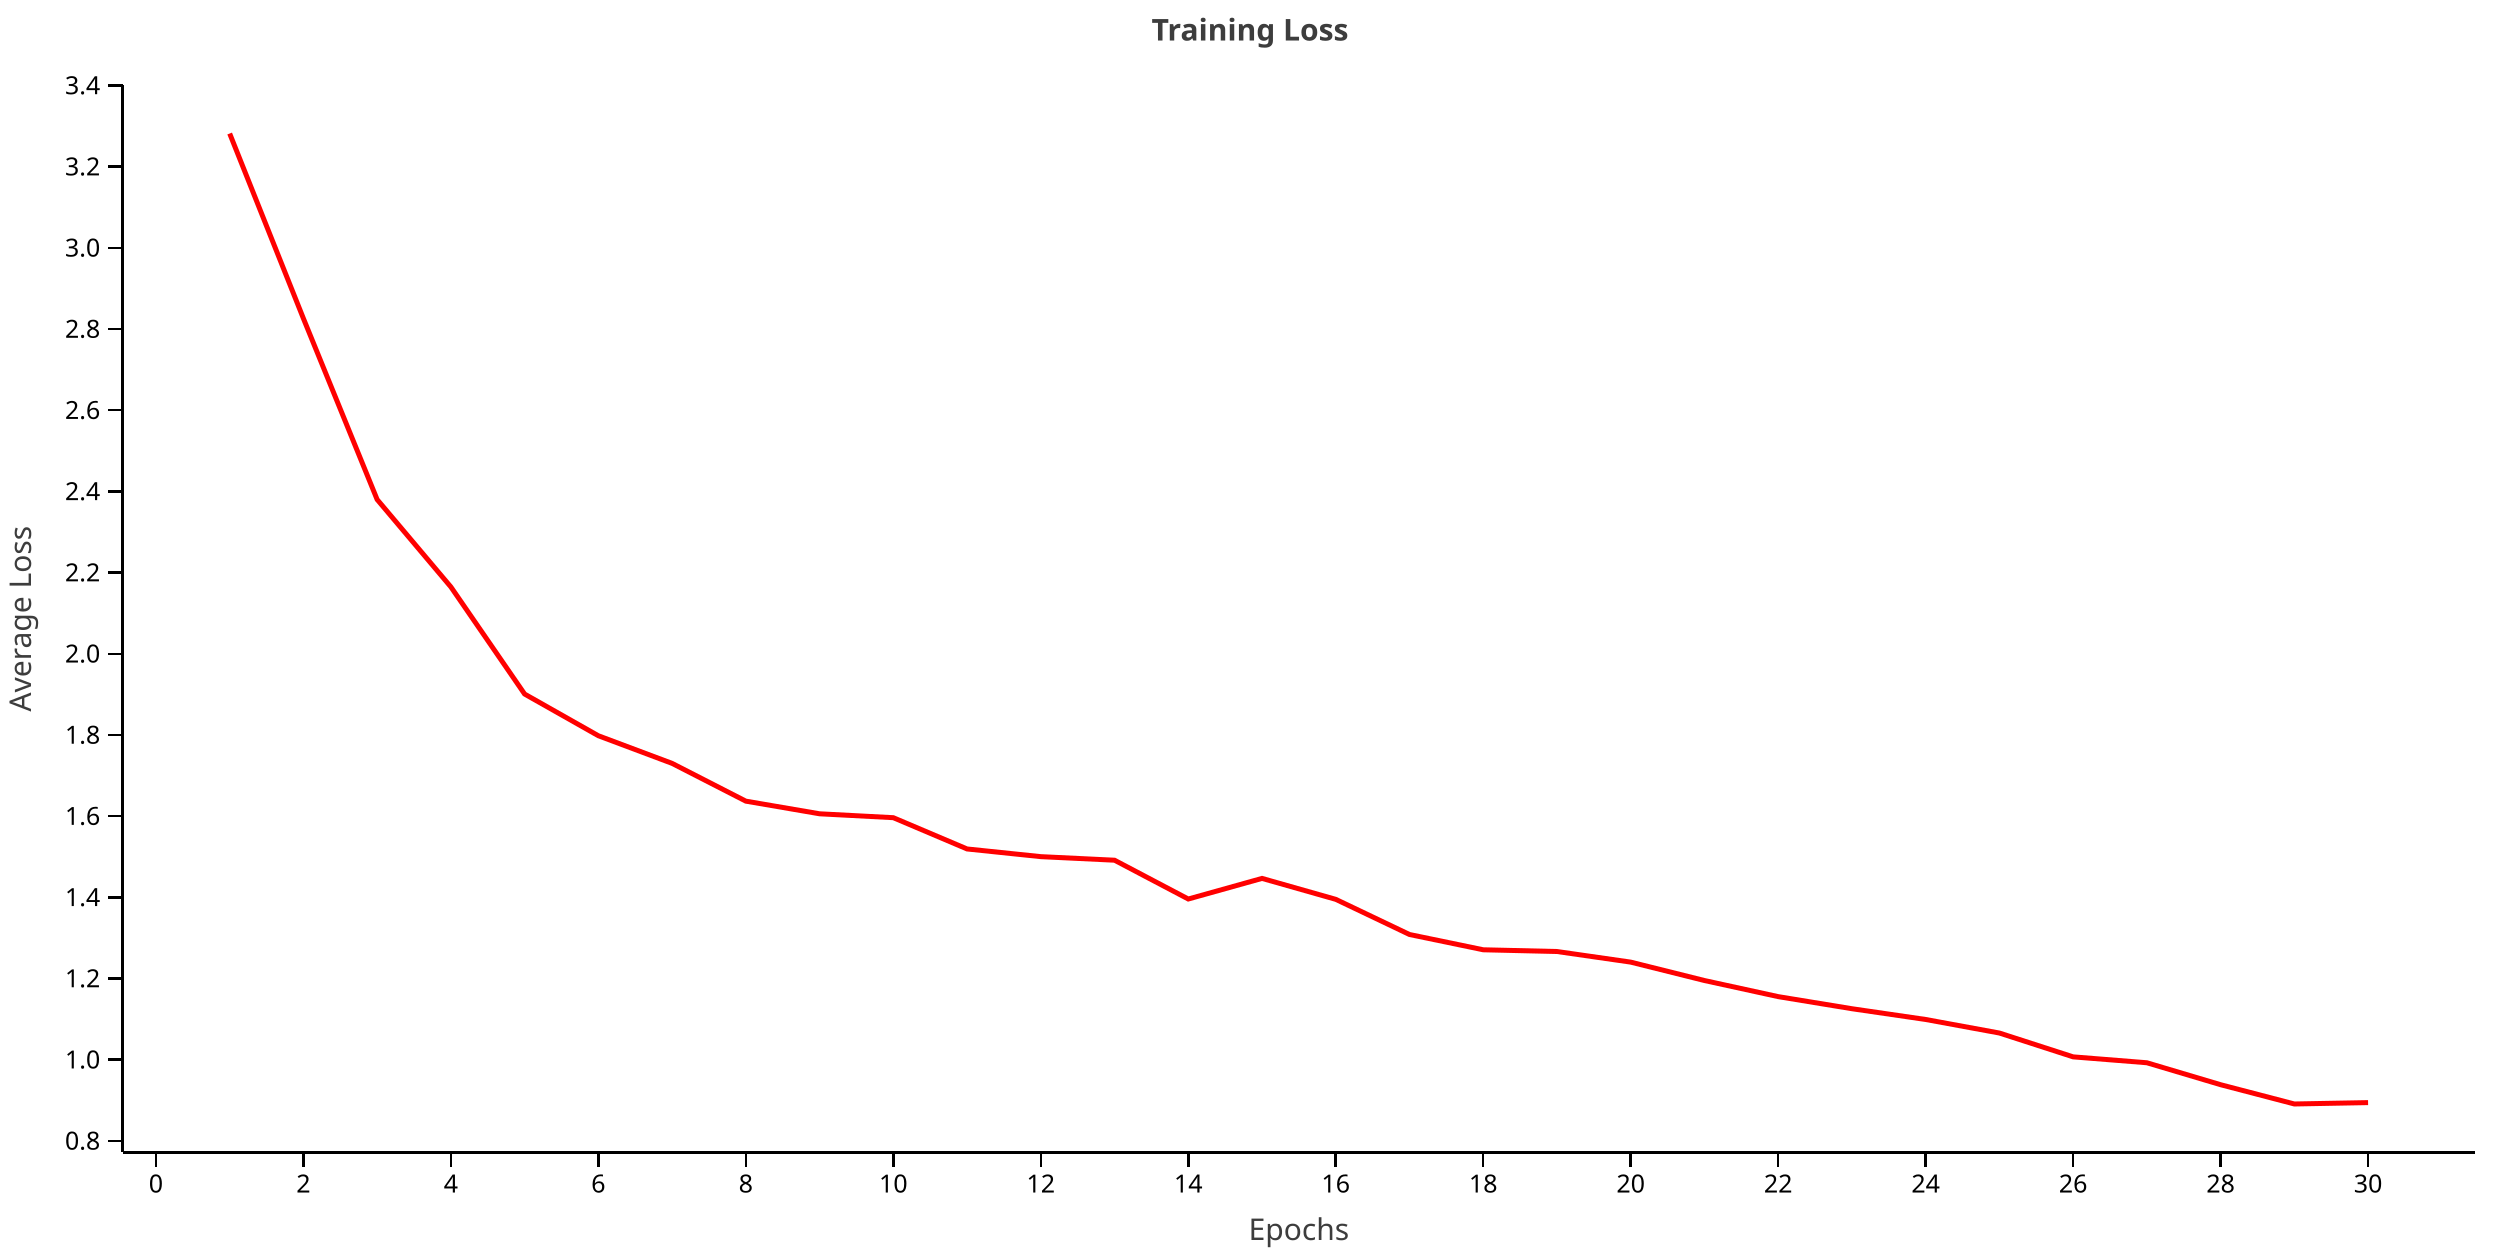
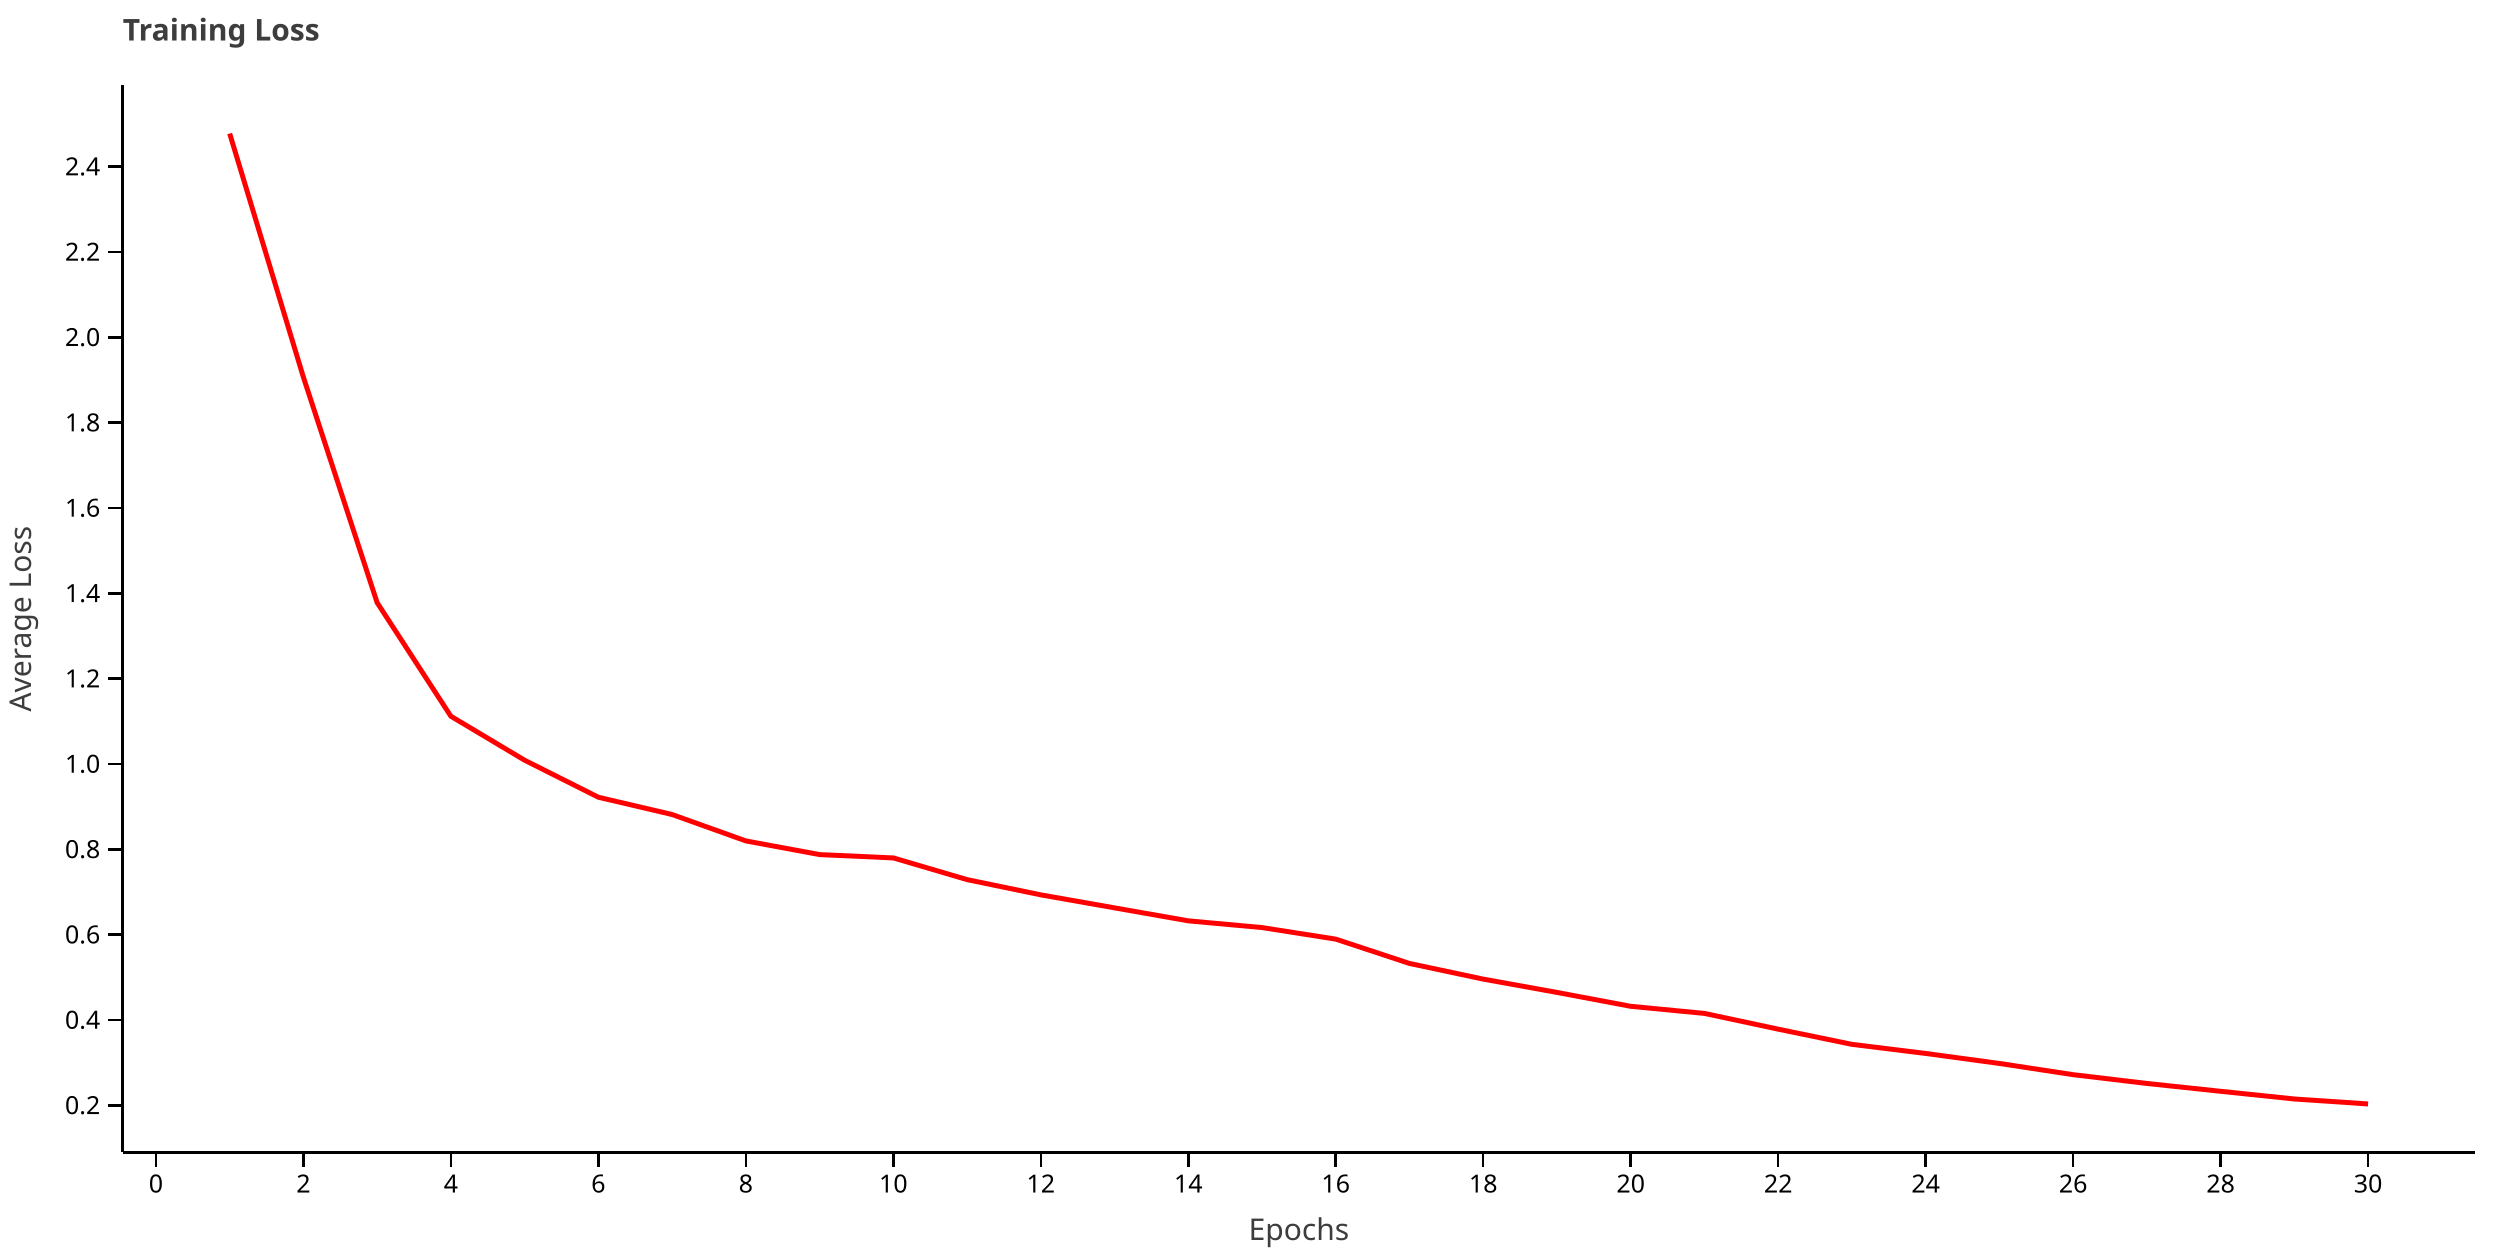
<svg xmlns="http://www.w3.org/2000/svg" class="plt-container" width="1000.0" height="500.0">
  <style type="text/css">
-         .plt-container {
-         font-family: "Lucida Grande", sans-serif;
-         cursor: crosshair;
-         user-select: none;
-         -webkit-user-select: none;
-         -moz-user-select: none;
-         -ms-user-select: none;
-         }
-         .plt-backdrop {
-         fill: white;
-         }
-         .plt-transparent .plt-backdrop {
-         visibility: hidden;
-         }
-         text {
-         font-size: 12px;
-         fill: #3d3d3d;
-         }
-         .plt-data-tooltip text {
-         font-size: 12px;
-         }
-         .plt-axis-tooltip text {
-         font-size: 10px;
-         }
-         .plt-axis line {
-         shape-rendering: crispedges;
-         }
-         .plt-plot-title {
- 
-         font-size: 16.0px;
-         font-weight: bold;
-         }
-         .plt-axis .tick text {
- 
-         font-size: 10.0px;
-         }
-         .plt-axis.small-tick-font .tick text {
- 
-         font-size: 8.0px;
-         }
-         .plt-axis-title text {
- 
-         font-size: 12.0px;
-         }
-         .plt_legend .legend-title text {
- 
-         font-size: 12.0px;
-         font-weight: bold;
-         }
-         .plt_legend text {
- 
-         font-size: 10.0px;
-         }
- 
-     </style>
+   .plt-container {
+ 	font-family: "Lucida Grande", sans-serif;
+ 	cursor: crosshair;
+ 	user-select: none;
+ 	-webkit-user-select: none;
+ 	-moz-user-select: none;
+ 	-ms-user-select: none;
+ }
+ .plt-backdrop {
+    fill: white;
+ }
+ .plt-transparent .plt-backdrop {
+    visibility: hidden;
+ }
+ text {
+ 	font-size: 12px;
+ 	fill: #3d3d3d;
+ 	
+ 	text-rendering: optimizeLegibility;
+ }
+ .plt-data-tooltip text {
+ 	font-size: 12px;
+ }
+ .plt-axis-tooltip text {
+ 	font-size: 10px;
+ }
+ .plt-axis line {
+ 	shape-rendering: crispedges;
+ }
+ .plt-plot-title {
+ 
+   font-size: 16.0px;
+   font-weight: bold;
+ }
+ .plt-axis .tick text {
+ 
+   font-size: 10.0px;
+ }
+ .plt-axis.small-tick-font .tick text {
+ 
+   font-size: 8.0px;
+ }
+ .plt-axis-title text {
+ 
+   font-size: 12.0px;
+ }
+ .plt_legend .legend-title text {
+ 
+   font-size: 12.0px;
+   font-weight: bold;
+ }
+ .plt_legend text {
+ 
+   font-size: 10.0px;
+ }
+ 
+   </style>
  <rect class="plt-backdrop" width="100%" height="100%">
-     </rect>
+   </rect>
  <g class="plt-plot">
-     <g class="plt-plot-title" transform="translate(500.0 12.0 ) ">
-       <text text-anchor="middle" dy="0.35em">
-                 Training Loss
-             </text>
-     </g>
    <g transform="translate(20.0 34.0 ) ">
      <g transform="translate(29.1 427.0 ) " class="plt-axis">
        <g class="tick" transform="translate(13.27288 0.0 ) ">
          <line stroke-width="1.0" stroke="rgb(0,0,0)" stroke-opacity="1.0" x2="0.0" y2="6.0">
-                     </line>
-           <g transform="translate(0.0 9.0 ) ">
-             <text style="fill:#000000;" text-anchor="middle" dy="0.7em">
-                             0
-                         </text>
+           </line>
+           <g transform="translate(0.0 9.0 ) ">
+             <text style="fill:#000000;" text-anchor="middle" dy="0.7em">
+             0
+             </text>
          </g>
        </g>
        <g class="tick" transform="translate(72.26348 0.0 ) ">
          <line stroke-width="1.0" stroke="rgb(0,0,0)" stroke-opacity="1.0" x2="0.0" y2="6.0">
-                     </line>
-           <g transform="translate(0.0 9.0 ) ">
-             <text style="fill:#000000;" text-anchor="middle" dy="0.7em">
-                             2
-                         </text>
+           </line>
+           <g transform="translate(0.0 9.0 ) ">
+             <text style="fill:#000000;" text-anchor="middle" dy="0.7em">
+             2
+             </text>
          </g>
        </g>
        <g class="tick" transform="translate(131.2541 0.0 ) ">
          <line stroke-width="1.0" stroke="rgb(0,0,0)" stroke-opacity="1.0" x2="0.0" y2="6.0">
-                     </line>
-           <g transform="translate(0.0 9.0 ) ">
-             <text style="fill:#000000;" text-anchor="middle" dy="0.7em">
-                             4
-                         </text>
+           </line>
+           <g transform="translate(0.0 9.0 ) ">
+             <text style="fill:#000000;" text-anchor="middle" dy="0.7em">
+             4
+             </text>
          </g>
        </g>
        <g class="tick" transform="translate(190.2447 0.0 ) ">
          <line stroke-width="1.0" stroke="rgb(0,0,0)" stroke-opacity="1.0" x2="0.0" y2="6.0">
-                     </line>
-           <g transform="translate(0.0 9.0 ) ">
-             <text style="fill:#000000;" text-anchor="middle" dy="0.7em">
-                             6
-                         </text>
+           </line>
+           <g transform="translate(0.0 9.0 ) ">
+             <text style="fill:#000000;" text-anchor="middle" dy="0.7em">
+             6
+             </text>
          </g>
        </g>
        <g class="tick" transform="translate(249.2353 0.0 ) ">
          <line stroke-width="1.0" stroke="rgb(0,0,0)" stroke-opacity="1.0" x2="0.0" y2="6.0">
-                     </line>
-           <g transform="translate(0.0 9.0 ) ">
-             <text style="fill:#000000;" text-anchor="middle" dy="0.7em">
-                             8
-                         </text>
+           </line>
+           <g transform="translate(0.0 9.0 ) ">
+             <text style="fill:#000000;" text-anchor="middle" dy="0.7em">
+             8
+             </text>
          </g>
        </g>
        <g class="tick" transform="translate(308.2259 0.0 ) ">
          <line stroke-width="1.0" stroke="rgb(0,0,0)" stroke-opacity="1.0" x2="0.0" y2="6.0">
-                     </line>
-           <g transform="translate(0.0 9.0 ) ">
-             <text style="fill:#000000;" text-anchor="middle" dy="0.7em">
-                             10
-                         </text>
+           </line>
+           <g transform="translate(0.0 9.0 ) ">
+             <text style="fill:#000000;" text-anchor="middle" dy="0.7em">
+             10
+             </text>
          </g>
        </g>
        <g class="tick" transform="translate(367.2165 0.0 ) ">
          <line stroke-width="1.0" stroke="rgb(0,0,0)" stroke-opacity="1.0" x2="0.0" y2="6.0">
-                     </line>
-           <g transform="translate(0.0 9.0 ) ">
-             <text style="fill:#000000;" text-anchor="middle" dy="0.7em">
-                             12
-                         </text>
+           </line>
+           <g transform="translate(0.0 9.0 ) ">
+             <text style="fill:#000000;" text-anchor="middle" dy="0.7em">
+             12
+             </text>
          </g>
        </g>
        <g class="tick" transform="translate(426.2071 0.0 ) ">
          <line stroke-width="1.0" stroke="rgb(0,0,0)" stroke-opacity="1.0" x2="0.0" y2="6.0">
-                     </line>
-           <g transform="translate(0.0 9.0 ) ">
-             <text style="fill:#000000;" text-anchor="middle" dy="0.7em">
-                             14
-                         </text>
+           </line>
+           <g transform="translate(0.0 9.0 ) ">
+             <text style="fill:#000000;" text-anchor="middle" dy="0.7em">
+             14
+             </text>
          </g>
        </g>
        <g class="tick" transform="translate(485.1976 0.0 ) ">
          <line stroke-width="1.0" stroke="rgb(0,0,0)" stroke-opacity="1.0" x2="0.0" y2="6.0">
-                     </line>
-           <g transform="translate(0.0 9.0 ) ">
-             <text style="fill:#000000;" text-anchor="middle" dy="0.7em">
-                             16
-                         </text>
+           </line>
+           <g transform="translate(0.0 9.0 ) ">
+             <text style="fill:#000000;" text-anchor="middle" dy="0.7em">
+             16
+             </text>
          </g>
        </g>
        <g class="tick" transform="translate(544.1882 0.0 ) ">
          <line stroke-width="1.0" stroke="rgb(0,0,0)" stroke-opacity="1.0" x2="0.0" y2="6.0">
-                     </line>
-           <g transform="translate(0.0 9.0 ) ">
-             <text style="fill:#000000;" text-anchor="middle" dy="0.7em">
-                             18
-                         </text>
+           </line>
+           <g transform="translate(0.0 9.0 ) ">
+             <text style="fill:#000000;" text-anchor="middle" dy="0.7em">
+             18
+             </text>
          </g>
        </g>
        <g class="tick" transform="translate(603.1788 0.0 ) ">
          <line stroke-width="1.0" stroke="rgb(0,0,0)" stroke-opacity="1.0" x2="0.0" y2="6.0">
-                     </line>
-           <g transform="translate(0.0 9.0 ) ">
-             <text style="fill:#000000;" text-anchor="middle" dy="0.7em">
-                             20
-                         </text>
+           </line>
+           <g transform="translate(0.0 9.0 ) ">
+             <text style="fill:#000000;" text-anchor="middle" dy="0.7em">
+             20
+             </text>
          </g>
        </g>
        <g class="tick" transform="translate(662.1694 0.0 ) ">
          <line stroke-width="1.0" stroke="rgb(0,0,0)" stroke-opacity="1.0" x2="0.0" y2="6.0">
-                     </line>
-           <g transform="translate(0.0 9.0 ) ">
-             <text style="fill:#000000;" text-anchor="middle" dy="0.7em">
-                             22
-                         </text>
+           </line>
+           <g transform="translate(0.0 9.0 ) ">
+             <text style="fill:#000000;" text-anchor="middle" dy="0.7em">
+             22
+             </text>
          </g>
        </g>
        <g class="tick" transform="translate(721.16 0.0 ) ">
          <line stroke-width="1.0" stroke="rgb(0,0,0)" stroke-opacity="1.0" x2="0.0" y2="6.0">
-                     </line>
-           <g transform="translate(0.0 9.0 ) ">
-             <text style="fill:#000000;" text-anchor="middle" dy="0.7em">
-                             24
-                         </text>
+           </line>
+           <g transform="translate(0.0 9.0 ) ">
+             <text style="fill:#000000;" text-anchor="middle" dy="0.7em">
+             24
+             </text>
          </g>
        </g>
        <g class="tick" transform="translate(780.1506 0.0 ) ">
          <line stroke-width="1.0" stroke="rgb(0,0,0)" stroke-opacity="1.0" x2="0.0" y2="6.0">
-                     </line>
-           <g transform="translate(0.0 9.0 ) ">
-             <text style="fill:#000000;" text-anchor="middle" dy="0.7em">
-                             26
-                         </text>
+           </line>
+           <g transform="translate(0.0 9.0 ) ">
+             <text style="fill:#000000;" text-anchor="middle" dy="0.7em">
+             26
+             </text>
          </g>
        </g>
        <g class="tick" transform="translate(839.1412 0.0 ) ">
          <line stroke-width="1.0" stroke="rgb(0,0,0)" stroke-opacity="1.0" x2="0.0" y2="6.0">
-                     </line>
-           <g transform="translate(0.0 9.0 ) ">
-             <text style="fill:#000000;" text-anchor="middle" dy="0.7em">
-                             28
-                         </text>
+           </line>
+           <g transform="translate(0.0 9.0 ) ">
+             <text style="fill:#000000;" text-anchor="middle" dy="0.7em">
+             28
+             </text>
          </g>
        </g>
        <g class="tick" transform="translate(898.1318 0.0 ) ">
          <line stroke-width="1.0" stroke="rgb(0,0,0)" stroke-opacity="1.0" x2="0.0" y2="6.0">
-                     </line>
-           <g transform="translate(0.0 9.0 ) ">
-             <text style="fill:#000000;" text-anchor="middle" dy="0.7em">
-                             30
-                         </text>
+           </line>
+           <g transform="translate(0.0 9.0 ) ">
+             <text style="fill:#000000;" text-anchor="middle" dy="0.7em">
+             30
+             </text>
          </g>
        </g>
        <line x1="0.0" y1="0.0" x2="940.9" y2="0.0" stroke-width="1.0" stroke="rgb(0,0,0)" stroke-opacity="1.0">
-                 </line>
+         </line>
      </g>
      <g transform="translate(29.1 0.0 ) " class="plt-axis">
-         <g class="tick" transform="translate(0.0 422.3547 ) ">
-           <line stroke-width="1.0" stroke="rgb(0,0,0)" stroke-opacity="1.0" x2="-6.0" y2="0.0">
-                     </line>
-           <g transform="translate(-9.0 0.0 ) ">
-             <text style="fill:#000000;" text-anchor="end" dy="0.35em">
-                             0.8
-                         </text>
-           </g>
-         </g>
-         <g class="tick" transform="translate(0.0 389.8803 ) ">
-           <line stroke-width="1.0" stroke="rgb(0,0,0)" stroke-opacity="1.0" x2="-6.0" y2="0.0">
-                     </line>
-           <g transform="translate(-9.0 0.0 ) ">
-             <text style="fill:#000000;" text-anchor="end" dy="0.35em">
-                             1.0
-                         </text>
-           </g>
-         </g>
-         <g class="tick" transform="translate(0.0 357.4059 ) ">
-           <line stroke-width="1.0" stroke="rgb(0,0,0)" stroke-opacity="1.0" x2="-6.0" y2="0.0">
-                     </line>
-           <g transform="translate(-9.0 0.0 ) ">
-             <text style="fill:#000000;" text-anchor="end" dy="0.35em">
-                             1.2
-                         </text>
-           </g>
-         </g>
-         <g class="tick" transform="translate(0.0 324.9314 ) ">
-           <line stroke-width="1.0" stroke="rgb(0,0,0)" stroke-opacity="1.0" x2="-6.0" y2="0.0">
-                     </line>
-           <g transform="translate(-9.0 0.0 ) ">
-             <text style="fill:#000000;" text-anchor="end" dy="0.35em">
-                             1.4
-                         </text>
-           </g>
-         </g>
-         <g class="tick" transform="translate(0.0 292.457 ) ">
-           <line stroke-width="1.0" stroke="rgb(0,0,0)" stroke-opacity="1.0" x2="-6.0" y2="0.0">
-                     </line>
-           <g transform="translate(-9.0 0.0 ) ">
-             <text style="fill:#000000;" text-anchor="end" dy="0.35em">
-                             1.6
-                         </text>
-           </g>
-         </g>
-         <g class="tick" transform="translate(0.0 259.9826 ) ">
-           <line stroke-width="1.0" stroke="rgb(0,0,0)" stroke-opacity="1.0" x2="-6.0" y2="0.0">
-                     </line>
-           <g transform="translate(-9.0 0.0 ) ">
-             <text style="fill:#000000;" text-anchor="end" dy="0.35em">
-                             1.8
-                         </text>
-           </g>
-         </g>
-         <g class="tick" transform="translate(0.0 227.5081 ) ">
-           <line stroke-width="1.0" stroke="rgb(0,0,0)" stroke-opacity="1.0" x2="-6.0" y2="0.0">
-                     </line>
-           <g transform="translate(-9.0 0.0 ) ">
-             <text style="fill:#000000;" text-anchor="end" dy="0.35em">
-                             2.0
-                         </text>
-           </g>
-         </g>
-         <g class="tick" transform="translate(0.0 195.0337 ) ">
-           <line stroke-width="1.0" stroke="rgb(0,0,0)" stroke-opacity="1.0" x2="-6.0" y2="0.0">
-                     </line>
-           <g transform="translate(-9.0 0.0 ) ">
-             <text style="fill:#000000;" text-anchor="end" dy="0.35em">
-                             2.2
-                         </text>
-           </g>
-         </g>
-         <g class="tick" transform="translate(0.0 162.5593 ) ">
-           <line stroke-width="1.0" stroke="rgb(0,0,0)" stroke-opacity="1.0" x2="-6.0" y2="0.0">
-                     </line>
-           <g transform="translate(-9.0 0.0 ) ">
-             <text style="fill:#000000;" text-anchor="end" dy="0.35em">
-                             2.4
-                         </text>
-           </g>
-         </g>
-         <g class="tick" transform="translate(0.0 130.0848 ) ">
-           <line stroke-width="1.0" stroke="rgb(0,0,0)" stroke-opacity="1.0" x2="-6.0" y2="0.0">
-                     </line>
-           <g transform="translate(-9.0 0.0 ) ">
-             <text style="fill:#000000;" text-anchor="end" dy="0.35em">
-                             2.6
-                         </text>
-           </g>
-         </g>
-         <g class="tick" transform="translate(0.0 97.6104 ) ">
-           <line stroke-width="1.0" stroke="rgb(0,0,0)" stroke-opacity="1.0" x2="-6.0" y2="0.0">
-                     </line>
-           <g transform="translate(-9.0 0.0 ) ">
-             <text style="fill:#000000;" text-anchor="end" dy="0.35em">
-                             2.8
-                         </text>
-           </g>
-         </g>
-         <g class="tick" transform="translate(0.0 65.13596 ) ">
-           <line stroke-width="1.0" stroke="rgb(0,0,0)" stroke-opacity="1.0" x2="-6.0" y2="0.0">
-                     </line>
-           <g transform="translate(-9.0 0.0 ) ">
-             <text style="fill:#000000;" text-anchor="end" dy="0.35em">
-                             3.0
-                         </text>
-           </g>
-         </g>
-         <g class="tick" transform="translate(0.0 32.66153 ) ">
-           <line stroke-width="1.0" stroke="rgb(0,0,0)" stroke-opacity="1.0" x2="-6.0" y2="0.0">
-                     </line>
-           <g transform="translate(-9.0 0.0 ) ">
-             <text style="fill:#000000;" text-anchor="end" dy="0.35em">
-                             3.2
-                         </text>
-           </g>
-         </g>
-         <g class="tick" transform="translate(0.0 0.1870945 ) ">
-           <line stroke-width="1.0" stroke="rgb(0,0,0)" stroke-opacity="1.0" x2="-6.0" y2="0.0">
-                     </line>
-           <g transform="translate(-9.0 0.0 ) ">
-             <text style="fill:#000000;" text-anchor="end" dy="0.35em">
-                             3.4
-                         </text>
+         <g class="tick" transform="translate(0.0 408.129 ) ">
+           <line stroke-width="1.0" stroke="rgb(0,0,0)" stroke-opacity="1.0" x2="-6.0" y2="0.0">
+           </line>
+           <g transform="translate(-9.0 0.0 ) ">
+             <text style="fill:#000000;" text-anchor="end" dy="0.35em">
+             0.2
+             </text>
+           </g>
+         </g>
+         <g class="tick" transform="translate(0.0 373.9934 ) ">
+           <line stroke-width="1.0" stroke="rgb(0,0,0)" stroke-opacity="1.0" x2="-6.0" y2="0.0">
+           </line>
+           <g transform="translate(-9.0 0.0 ) ">
+             <text style="fill:#000000;" text-anchor="end" dy="0.35em">
+             0.4
+             </text>
+           </g>
+         </g>
+         <g class="tick" transform="translate(0.0 339.8578 ) ">
+           <line stroke-width="1.0" stroke="rgb(0,0,0)" stroke-opacity="1.0" x2="-6.0" y2="0.0">
+           </line>
+           <g transform="translate(-9.0 0.0 ) ">
+             <text style="fill:#000000;" text-anchor="end" dy="0.35em">
+             0.6
+             </text>
+           </g>
+         </g>
+         <g class="tick" transform="translate(0.0 305.7222 ) ">
+           <line stroke-width="1.0" stroke="rgb(0,0,0)" stroke-opacity="1.0" x2="-6.0" y2="0.0">
+           </line>
+           <g transform="translate(-9.0 0.0 ) ">
+             <text style="fill:#000000;" text-anchor="end" dy="0.35em">
+             0.8
+             </text>
+           </g>
+         </g>
+         <g class="tick" transform="translate(0.0 271.5866 ) ">
+           <line stroke-width="1.0" stroke="rgb(0,0,0)" stroke-opacity="1.0" x2="-6.0" y2="0.0">
+           </line>
+           <g transform="translate(-9.0 0.0 ) ">
+             <text style="fill:#000000;" text-anchor="end" dy="0.35em">
+             1.0
+             </text>
+           </g>
+         </g>
+         <g class="tick" transform="translate(0.0 237.451 ) ">
+           <line stroke-width="1.0" stroke="rgb(0,0,0)" stroke-opacity="1.0" x2="-6.0" y2="0.0">
+           </line>
+           <g transform="translate(-9.0 0.0 ) ">
+             <text style="fill:#000000;" text-anchor="end" dy="0.35em">
+             1.2
+             </text>
+           </g>
+         </g>
+         <g class="tick" transform="translate(0.0 203.3154 ) ">
+           <line stroke-width="1.0" stroke="rgb(0,0,0)" stroke-opacity="1.0" x2="-6.0" y2="0.0">
+           </line>
+           <g transform="translate(-9.0 0.0 ) ">
+             <text style="fill:#000000;" text-anchor="end" dy="0.35em">
+             1.4
+             </text>
+           </g>
+         </g>
+         <g class="tick" transform="translate(0.0 169.1798 ) ">
+           <line stroke-width="1.0" stroke="rgb(0,0,0)" stroke-opacity="1.0" x2="-6.0" y2="0.0">
+           </line>
+           <g transform="translate(-9.0 0.0 ) ">
+             <text style="fill:#000000;" text-anchor="end" dy="0.35em">
+             1.6
+             </text>
+           </g>
+         </g>
+         <g class="tick" transform="translate(0.0 135.0441 ) ">
+           <line stroke-width="1.0" stroke="rgb(0,0,0)" stroke-opacity="1.0" x2="-6.0" y2="0.0">
+           </line>
+           <g transform="translate(-9.0 0.0 ) ">
+             <text style="fill:#000000;" text-anchor="end" dy="0.35em">
+             1.8
+             </text>
+           </g>
+         </g>
+         <g class="tick" transform="translate(0.0 100.9085 ) ">
+           <line stroke-width="1.0" stroke="rgb(0,0,0)" stroke-opacity="1.0" x2="-6.0" y2="0.0">
+           </line>
+           <g transform="translate(-9.0 0.0 ) ">
+             <text style="fill:#000000;" text-anchor="end" dy="0.35em">
+             2.0
+             </text>
+           </g>
+         </g>
+         <g class="tick" transform="translate(0.0 66.77293 ) ">
+           <line stroke-width="1.0" stroke="rgb(0,0,0)" stroke-opacity="1.0" x2="-6.0" y2="0.0">
+           </line>
+           <g transform="translate(-9.0 0.0 ) ">
+             <text style="fill:#000000;" text-anchor="end" dy="0.35em">
+             2.2
+             </text>
+           </g>
+         </g>
+         <g class="tick" transform="translate(0.0 32.63733 ) ">
+           <line stroke-width="1.0" stroke="rgb(0,0,0)" stroke-opacity="1.0" x2="-6.0" y2="0.0">
+           </line>
+           <g transform="translate(-9.0 0.0 ) ">
+             <text style="fill:#000000;" text-anchor="end" dy="0.35em">
+             2.4
+             </text>
          </g>
        </g>
        <line x1="0.0" y1="0.0" x2="0.0" y2="427.0" stroke-width="1.0" stroke="rgb(0,0,0)" stroke-opacity="1.0">
-                 </line>
-       </g>
-       <g transform="translate(29.1 0.0 ) " clip-path="url(#FENxsj)" clip-bounds-jfx="[rect (0.0, 0.0), (940.9, 427.0)]">
+         </line>
+       </g>
+       <g transform="translate(29.1 0.0 ) " clip-path="url(#XUYFd6)" clip-bounds-jfx="[rect (0.0, 0.0), (940.9, 427.0)]">
        <defs>
-           <clipPath id="FENxsj">
+           <clipPath id="XUYFd6">
            <rect x="0.0" y="0.0" width="940.9" height="427.0">
-                         </rect>
+             </rect>
          </clipPath>
        </defs>
        <g>
-           <path d="M42.768 19.409 L42.768 19.409 L72.263 93.388 L101.759 165.818 L131.254 200.777 L160.749 243.625 L190.245 260.301 L219.74 271.356 L249.235 286.461 L278.731 291.517 L308.226 293.077 L337.721 305.584 L367.216 308.658 L396.712 310.085 L426.207 325.606 L455.702 317.36 L485.198 325.736 L514.693 339.801 L544.188 345.914 L573.684 346.604 L603.179 350.85 L632.674 358.209 L662.169 364.651 L691.665 369.489 L721.16 373.794 L750.655 379.212 L780.151 388.746 L809.646 391.103 L839.141 399.883 L868.637 407.591 L898.132 407.042 " fill="none" stroke-width="2.0" stroke="rgb(255,0,0)" stroke-opacity="1.0">
-                     </path>
-         </g>
-       </g>
+           <path d="M42.768 19.409 L42.768 19.409 L72.263 116.887 L101.759 207.075 L131.254 252.502 L160.749 270.097 L190.245 284.901 L219.74 291.811 L249.235 302.369 L278.731 307.841 L308.226 309.169 L337.721 317.848 L367.216 323.949 L396.712 329.15 L426.207 334.34 L455.702 337.031 L485.198 341.653 L514.693 351.386 L544.188 357.648 L573.684 362.973 L603.179 368.525 L632.674 371.367 L662.169 377.665 L691.665 383.747 L721.16 387.385 L750.655 391.386 L780.151 395.875 L809.646 399.385 L839.141 402.521 L868.637 405.597 L898.132 407.591 " fill="none" stroke-width="2.0" stroke="rgb(255,0,0)" stroke-opacity="1.0">
+           </path>
+         </g>
+       </g>
+     </g>
+     <g class="plt-plot-title" transform="translate(49.1 12.0 ) ">
+       <text dy="0.35em">
+       Training Loss
+       </text>
    </g>
    <g class="plt-axis">
      <g transform="translate(4.0 247.5 ) rotate(-90.0 ) " class="plt-axis-title">
        <text text-anchor="middle" dy="0.7em">
-                     Average Loss
-                 </text>
+         Average Loss
+         </text>
      </g>
    </g>
    <g class="plt-axis">
      <g transform="translate(519.55 496.0 ) " class="plt-axis-title">
        <text text-anchor="middle">
-                     Epochs
-                 </text>
+         Epochs
+         </text>
      </g>
    </g>
  </g>
</svg>
